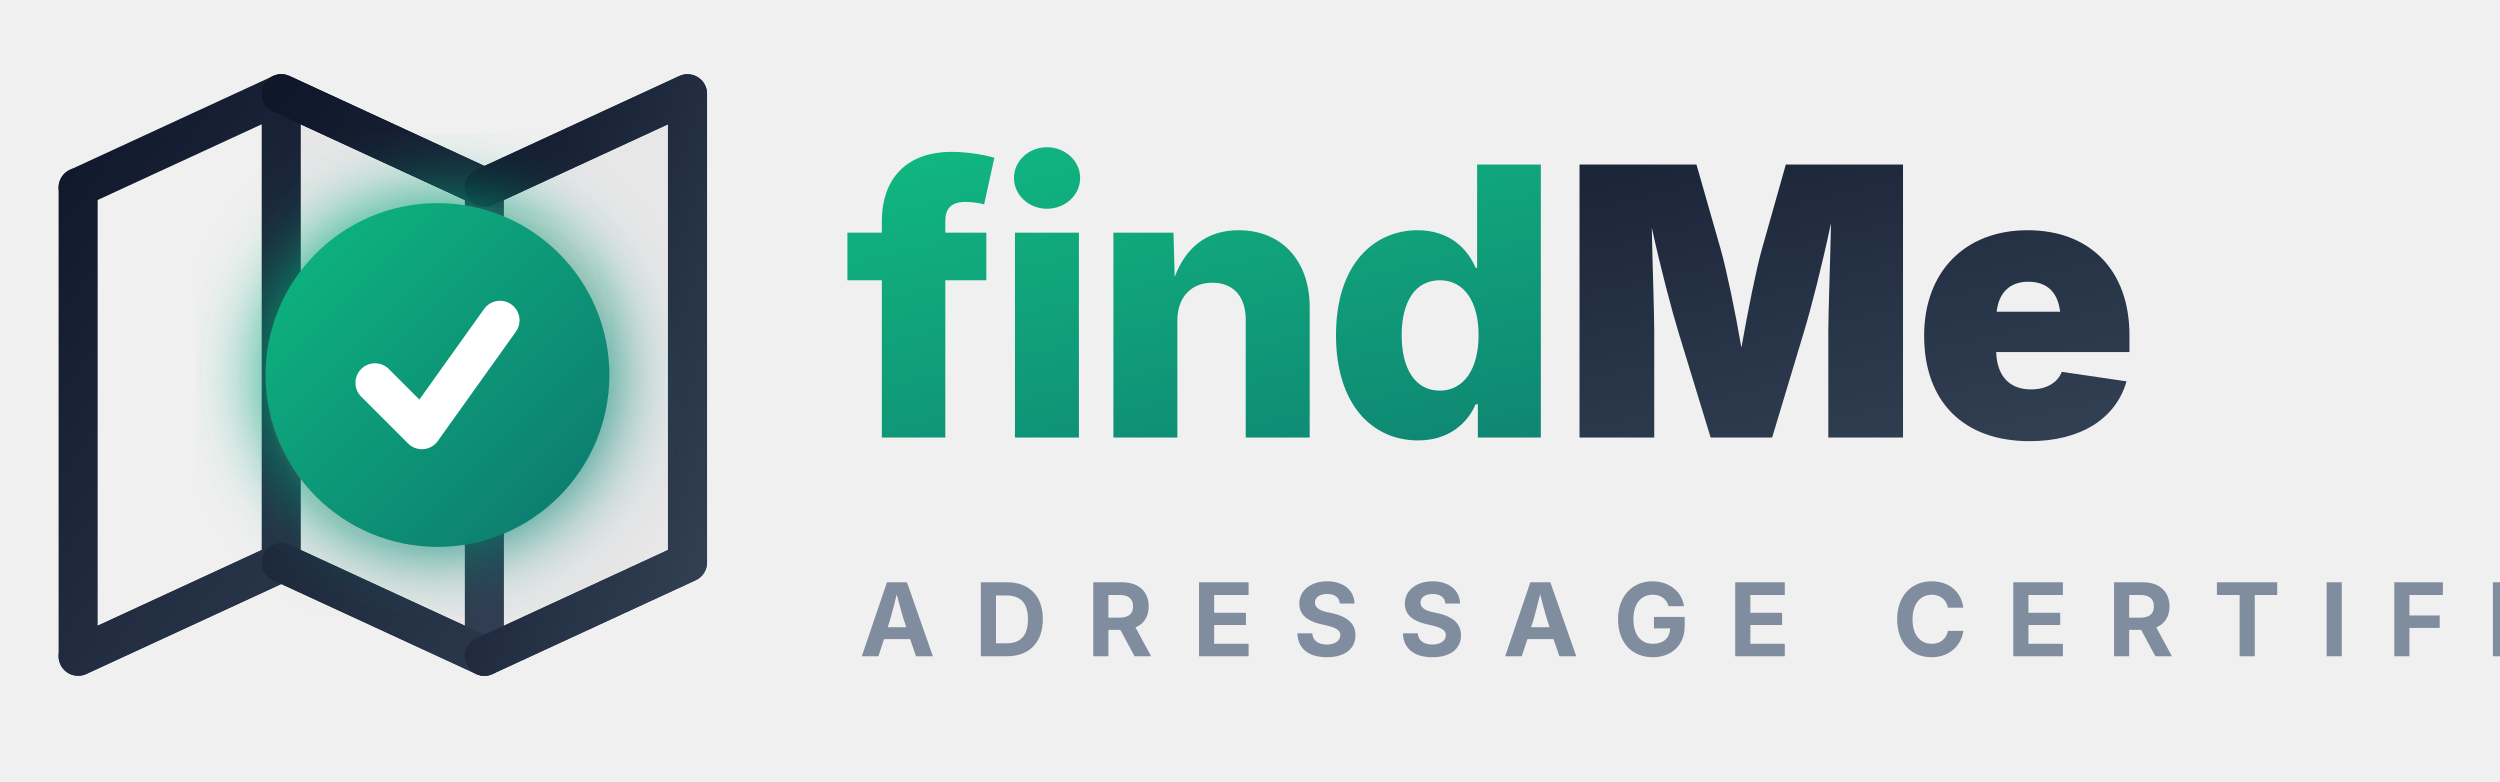
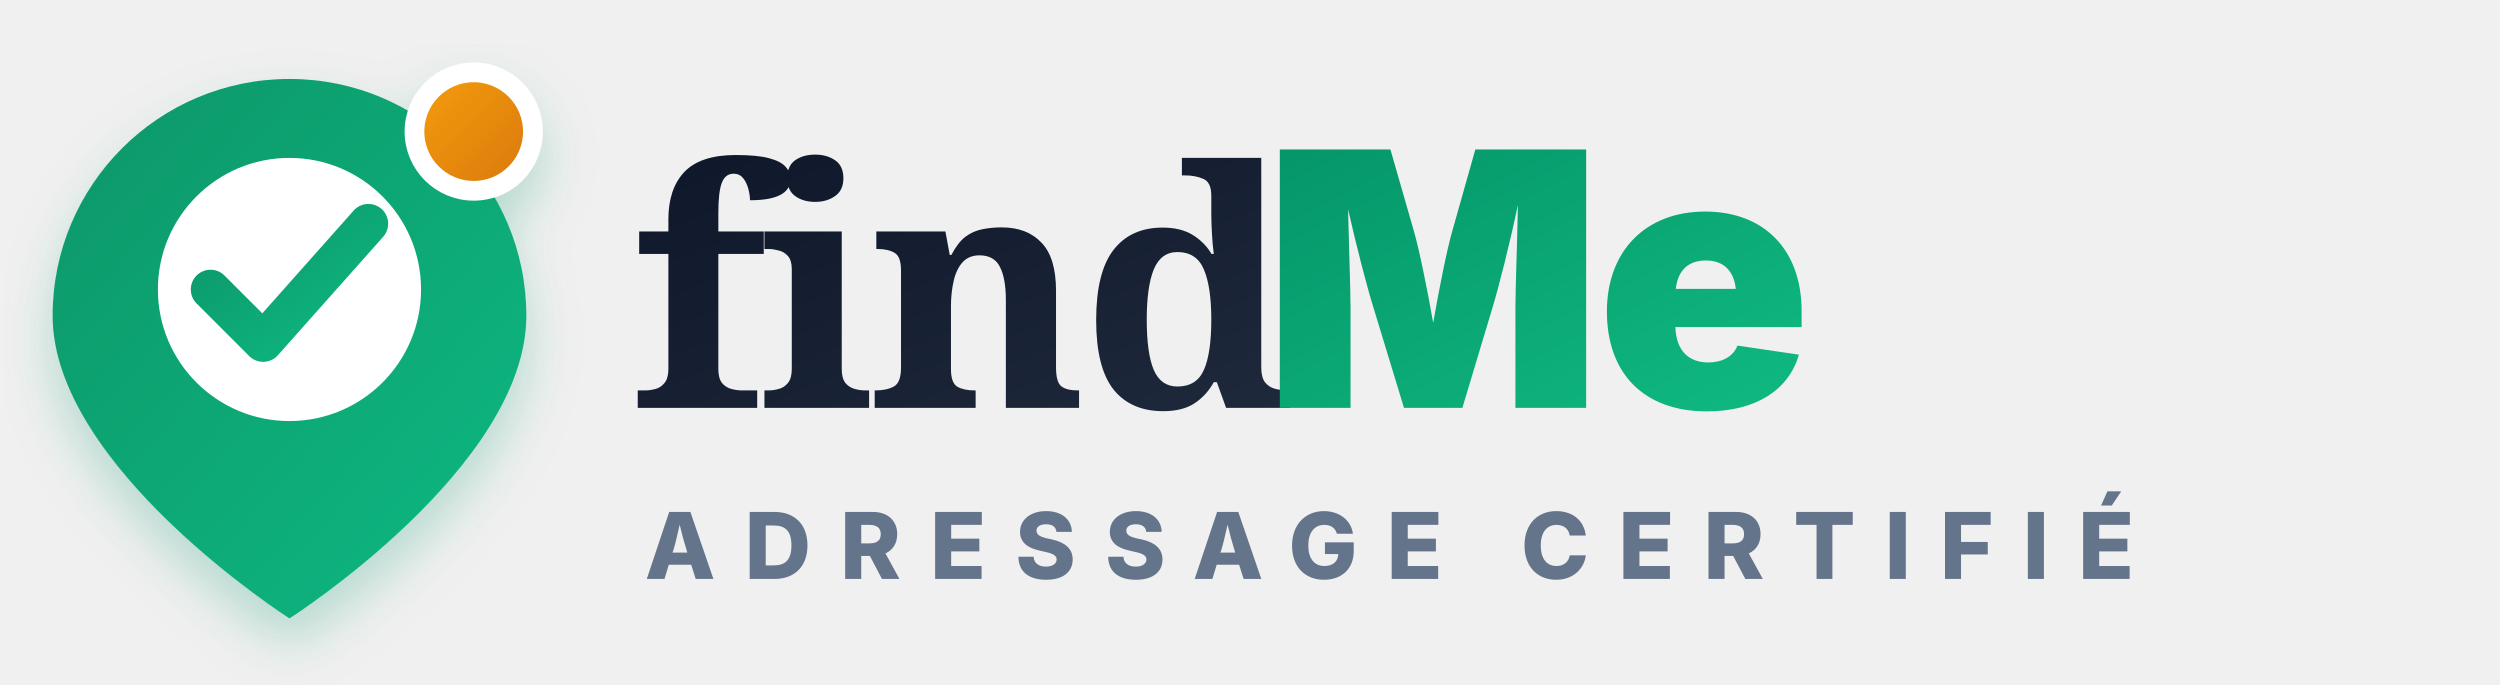
- <svg xmlns="http://www.w3.org/2000/svg" viewBox="0 0 160 50" fill="none">
+ <svg xmlns="http://www.w3.org/2000/svg" viewBox="0 0 190 52" fill="none">
  <defs>
-     <linearGradient id="emeraldTeal" x1="0%" y1="0%" x2="100%" y2="100%">
-       <stop offset="0%" stop-color="#10B981" />
-       <stop offset="100%" stop-color="#0F766E" />
+     <linearGradient id="emeraldGradLight" x1="0%" y1="0%" x2="100%" y2="100%">
+       <stop offset="0%" stop-color="#059669" />
+       <stop offset="100%" stop-color="#10B981" />
    </linearGradient>
-     <linearGradient id="textDark" x1="0%" y1="0%" x2="100%" y2="100%">
+     <linearGradient id="amberGradLight" x1="0%" y1="0%" x2="100%" y2="100%">
+       <stop offset="0%" stop-color="#F59E0B" />
+       <stop offset="100%" stop-color="#D97706" />
+     </linearGradient>
+     <linearGradient id="slateGradLight" x1="0%" y1="0%" x2="100%" y2="100%">
      <stop offset="0%" stop-color="#0F172A" />
-       <stop offset="100%" stop-color="#334155" />
+       <stop offset="100%" stop-color="#1E293B" />
    </linearGradient>
-     <filter id="logoGlow" x="-20%" y="-20%" width="140%" height="140%">
-       <feGaussianBlur stdDeviation="2.5" result="blur" />
-       <feComposite in="SourceGraphic" in2="blur" operator="over" />
+     <filter id="softShadowLight" x="-10%" y="-10%" width="130%" height="130%">
+       <feDropShadow dx="0" dy="2" stdDeviation="2" flood-color="#059669" flood-opacity="0.25" />
    </filter>
  </defs>
-   <g stroke="url(#textDark)" stroke-width="2.5" stroke-linejoin="round" stroke-linecap="round">
-     <path d="M5 12 L18 6 L31 12 M5 42 L18 36 L31 42" />
-     <path d="M5 12 V42 L18 36 V6 L31 12 V42" />
-     <path d="M18 6 L31 12 L44 6 V36 L31 42 L18 36" fill="rgba(15, 23, 42, 0.04)" />
-     <path d="M31 12 L44 6 M31 42 L44 36 M44 6 V36" />
+   <g filter="url(#softShadowLight)">
+     <path d="M22 6 C12.059 6 4 14.059 4 24 C4 35.5 22 47 22 47 C22 47 40 35.5 40 24 C40 14.059 31.941 6 22 6 Z" fill="url(#emeraldGradLight)" />
+     <circle cx="22" cy="22" r="10" fill="#FFFFFF" />
+     <path d="M16 22 L20 26 L28 17" stroke="url(#emeraldGradLight)" stroke-width="3" stroke-linecap="round" stroke-linejoin="round" />
+     <circle cx="36" cy="10" r="4.5" fill="url(#amberGradLight)" stroke="#FFFFFF" stroke-width="1.5" />
  </g>
-   <g filter="url(#logoGlow)">
-     <circle cx="28" cy="24" r="11" fill="url(#emeraldTeal)" />
-     <path d="M24 24.5 L27 27.5 L32 20.5" stroke="white" stroke-width="2.5" stroke-linecap="round" stroke-linejoin="round" />
-   </g>
-   <text x="54" y="28" fill="url(#emeraldTeal)" font-size="24" font-weight="800" font-family="system-ui, -apple-system, sans-serif" letter-spacing="-0.5">
-     find<tspan fill="url(#textDark)" font-weight="900">Me</tspan>
+   <text x="48" y="31" fill="url(#slateGradLight)" font-size="25" font-weight="900" font-family="'Playfair Display', Georgia, serif" letter-spacing="-0.5">
+     find
  </text>
-   <text x="55" y="42" fill="#64748B" fill-opacity="0.8" font-size="6.5" letter-spacing="2.5" font-weight="700" font-family="system-ui, -apple-system, sans-serif">
+   <text x="96" y="31" fill="url(#emeraldGradLight)" font-size="27" font-weight="900" font-family="'Plus Jakarta Sans', system-ui, -apple-system, sans-serif" letter-spacing="-0.5">
+     Me
+   </text>
+   <text x="49" y="44" fill="#64748B" font-size="7" font-weight="800" font-family="system-ui, -apple-system, sans-serif" letter-spacing="2.2">
    ADRESSAGE CERTIFIÉ
  </text>
</svg>
